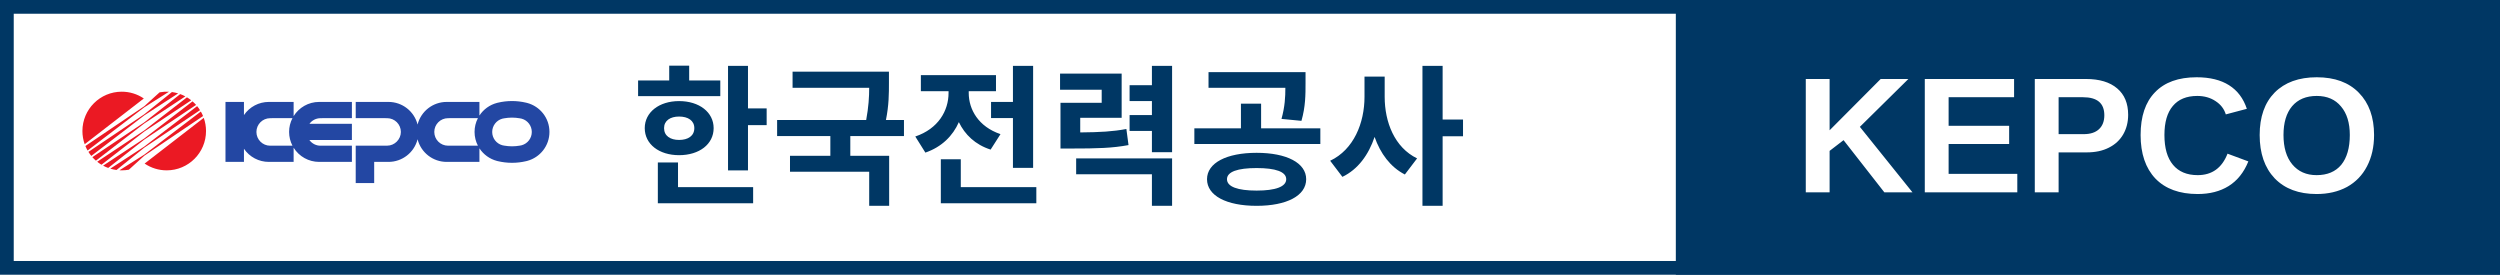
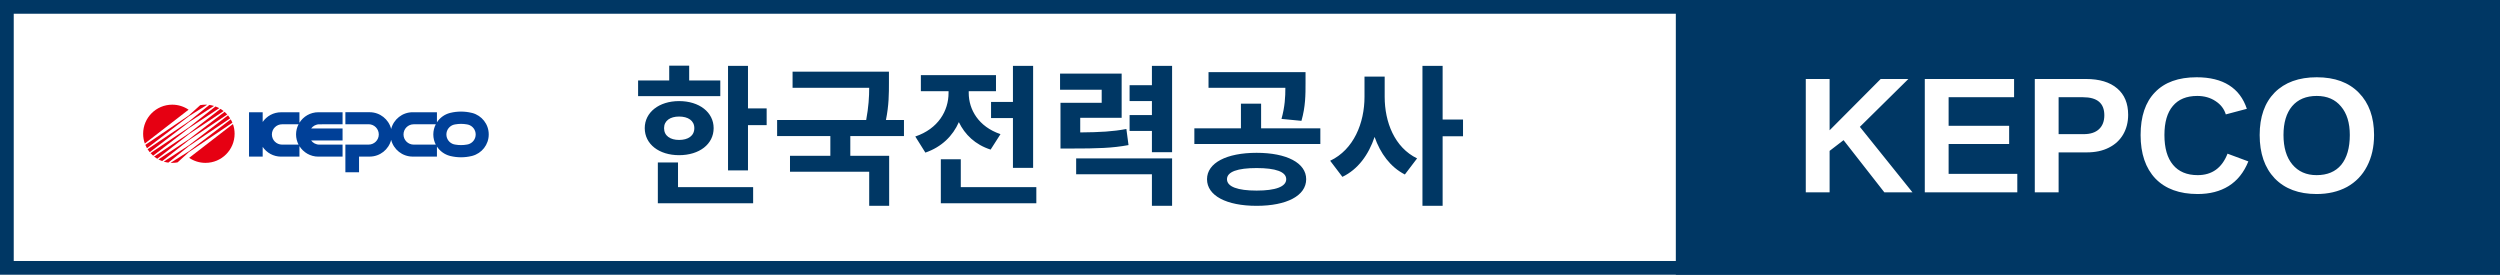
<svg xmlns="http://www.w3.org/2000/svg" width="182.0" height="20" viewBox="0 0 182.0 20" role="img" aria-label="한국전력공사 KEPCO">
  <defs>
    <clipPath id="badge-shape">
      <rect width="182.0" height="20" rx="0" />
    </clipPath>
  </defs>
  <g clip-path="url(#badge-shape)">
    <rect width="182.0" height="20" rx="0" fill="#ffffff" />
    <path d="M122.0 0h60v20h-60z" fill="#003764" />
  </g>
  <rect x="0.5" y="0.5" width="181.0" height="19" rx="0" fill="none" stroke="#003764" />
-   <g transform="translate(6.000 6.675) scale(0.463537)">
-     <path d="M300.137 406.145c-4.805 0-9.008 2.527-11.371 6.32v-6.317h-9.59l-1.442-.004a13.39 13.39 0 0 0-11.082 5.848v-5.836h-8.222v26.68h8.222v-5.84a13.38 13.38 0 0 0 11.082 5.848h11.032v-6.317a13.37 13.37 0 0 0 11.37 6.317h14.571v-7.223h-13.992l.012.012a6.1 6.1 0 0 1-4.942-2.524h18.922v-7.222h-18.902a6.1 6.1 0 0 1 4.922-2.5l.93-.016h13.05v-7.223h-13.125zm-21.828 19.477.015.012a6.123 6.123 0 0 1 0-12.246l.926-.016h8.992a13.3 13.3 0 0 0-1.492 6.125c0 2.21.543 4.289 1.496 6.125zm114.445-19.02-.5-.122a27.2 27.2 0 0 0-6.274-.73c-2.19 0-4.32.262-6.363.754l-.36.09a13.4 13.4 0 0 0-7.773 5.605v-6.055h-14.57a13.35 13.35 0 0 0-12.965 10.075 13.36 13.36 0 0 0-12.969-10.075l-1.445.004H316.41v7.223h13.05l.93.012a6.127 6.127 0 0 1 6.122 6.125c0 3.258-2.742 6.11-6.121 6.11h.015-13.996v.167h-.004v16.477h8.223v-9.418h6.351a13.36 13.36 0 0 0 12.97-10.078 13.356 13.356 0 0 0 12.964 10.078l.73-.004h13.84v-6.04a13.4 13.4 0 0 0 7.774 5.606l.36.09c2.042.492 4.17.754 6.362.754a27.2 27.2 0 0 0 6.274-.73l.5-.122c5.703-1.527 9.902-6.699 9.902-12.886v-.02c0-6.191-4.2-11.363-9.902-12.89M370.8 425.616h-13.309l.016.008a6.12 6.12 0 1 1 0-12.242l.925-.012h12.375a13.26 13.26 0 0 0-1.492 6.121v.02c0 2.203.54 4.273 1.485 6.105m23.996-6.086a6.13 6.13 0 0 1-4.48 5.899c-.278.078-.563.12-.848.172-1.13.199-2.293.304-3.48.304a20 20 0 0 1-3.462-.304l-.89-.18a6.12 6.12 0 0 1-4.465-5.89v-.02a6.135 6.135 0 0 1 4.484-5.902c.274-.079.563-.122.844-.172a20 20 0 0 1 6.945-.004l.89.18a6.14 6.14 0 0 1 4.462 5.898zm0 0" style="fill:#2347a3;fill-opacity:1;fill-rule:nonzero;stroke:none" transform="translate(-68.7 -141.672)scale(.35278)" />
-     <path d="M232.258 401.59a17.4 17.4 0 0 0-10.004 3.152 17.43 17.43 0 0 0-10.008-3.152c-9.668 0-17.508 7.836-17.508 17.508 0 9.668 7.84 17.504 17.508 17.504 3.723 0 7.168-1.168 10.008-3.149a17.4 17.4 0 0 0 10.004 3.149c9.668 0 17.508-7.836 17.508-17.504 0-9.672-7.84-17.508-17.508-17.508m0 0" style="fill:#fff;fill-opacity:1;fill-rule:nonzero;stroke:none" transform="translate(-68.7 -141.672)scale(.35278)" />
-     <path d="m248.758 413.234-26.332 20.348a17.4 17.4 0 0 0 9.832 3.023c9.668 0 17.508-7.84 17.508-17.507 0-2.059-.36-4.032-1.008-5.864m-26.504-4.668 2.582-1.632 8.43-5.317a17.8 17.8 0 0 0-4.16.254l-4.907 4.438-1.945 1.761-6.082 4.106-20.113 13.593q.428 1.04.98 2.008l18.59-14.164zm-10.008-6.976c-9.668 0-17.508 7.84-17.508 17.508 0 2.058.36 4.03 1.012 5.867l26.324-20.356a17.4 17.4 0 0 0-9.828-3.02m10.008 14.161 5.93-3.91 12.378-8.16a17 17 0 0 0-2.269-1.02l-10.55 8.281-5.49 4.313-7.468 5-15.625 10.473a18 18 0 0 0 1.586 1.57l14.156-10.89zm0 3.594 6.95-4.625 13.98-9.301a18 18 0 0 0-1.903-1.324l-12.379 9.594-6.648 5.156-6.953 4.629-13.977 9.304q.903.727 1.899 1.325l12.379-9.598zm0 3.59 7.46-5 15.63-10.465a18 18 0 0 0-1.586-1.57l-14.156 10.882-7.348 5.653-5.938 3.914-12.375 8.164q1.091.59 2.27 1.023l10.55-8.289zm0-10.774 4.473-2.906 10.632-6.906a17 17 0 0 0-2.77-.602l-8.405 6.754-3.93 3.156-7.324 4.934-17.524 11.8a18 18 0 0 0 1.29 1.79l16.097-12.313zm0 14.371 7.32-4.93 17.524-11.792a17 17 0 0 0-1.29-1.793l-16.097 12.308-7.457 5.707-4.477 2.906-10.632 6.91c.89.27 1.816.477 2.765.602l8.41-6.758zm26.191-14.105a18 18 0 0 0-.98-2.008l-18.586 14.152-6.625 5.047-2.594 1.637-8.43 5.32q.505.03 1.016.031 1.625-.001 3.168-.285l4.89-4.433 1.95-1.766 6.082-4.11zm0 0" style="fill:#eb1923;fill-opacity:1;fill-rule:nonzero;stroke:none" transform="translate(-68.7 -141.672)scale(.35278)" />
+   <g transform="translate(6.000 5.155) scale(0.085)">
+     <g clip-path="url(#clip0_2799_4884)">
+       <path d="M202.055 35.49C195.208 35.49 189.228 39.092 185.868 44.488V35.505H170.165C163.602 35.505 157.821 38.793 154.39 43.819V35.505H142.688V73.489H154.39V65.174C157.821 70.2 163.602 73.503 170.165 73.503H171.204H185.882V64.505C189.242 69.901 195.222 73.503 202.07 73.503H203.109H222.813V63.224H202.895H202.91C200.02 63.224 197.457 61.814 195.877 59.65H222.813V49.371H195.905C197.485 47.221 200.034 45.812 202.91 45.812H204.234L222.813 45.798V35.519H202.07L202.055 35.49ZM170.976 63.209H170.991C166.178 63.209 162.278 59.323 162.278 54.511C162.278 49.699 166.178 45.798 170.991 45.798H172.315L185.114 45.783C183.761 48.389 182.978 51.35 182.978 54.496C182.978 57.643 183.761 60.604 185.114 63.224H170.962L170.976 63.209Z" fill="#004098" />
+       <path d="M333.903 36.132L333.192 35.961C330.33 35.278 327.34 34.922 324.265 34.922C321.19 34.922 318.115 35.292 315.21 35.99L314.698 36.118C310.085 37.328 306.17 40.218 303.636 44.105V35.477H282.893C273.98 35.477 266.506 41.571 264.427 49.814C262.349 41.556 254.874 35.463 245.962 35.463H243.912H225.219V45.756H245.122C249.934 45.77 253.835 49.686 253.835 54.498C253.835 59.31 249.934 63.196 245.122 63.196H245.136H225.219V63.438V86.887H236.922V73.475H245.962C254.874 73.475 262.349 67.382 264.427 59.125C266.506 67.382 273.98 73.475 282.893 73.475H283.932H303.636V64.876C306.17 68.749 310.099 71.639 314.698 72.863L315.21 72.991C318.115 73.689 321.147 74.059 324.265 74.059C327.383 74.059 330.33 73.703 333.192 73.02L333.903 72.849C342.019 70.685 347.998 63.31 347.998 54.498V54.469C347.998 45.657 342.019 38.296 333.903 36.118V36.132ZM302.653 63.211H283.704H283.718C278.906 63.211 275.005 59.324 275.005 54.512C275.005 49.7 278.906 45.799 283.718 45.799H285.042H302.653C301.301 48.404 300.532 51.365 300.532 54.512V54.54C300.532 57.687 301.301 60.634 302.653 63.239V63.211ZM336.822 54.54C336.822 58.541 334.117 61.915 330.444 62.94C330.045 63.054 329.647 63.111 329.234 63.182C327.625 63.467 325.974 63.623 324.279 63.623C322.585 63.623 320.948 63.481 319.353 63.196L318.086 62.94C314.427 61.915 311.737 58.541 311.737 54.555V54.526C311.737 50.526 314.442 47.151 318.115 46.126C318.513 46.012 318.912 45.956 319.325 45.884C320.934 45.6 322.585 45.443 324.279 45.443C325.974 45.443 327.611 45.585 329.205 45.87L330.472 46.126C334.131 47.151 336.822 50.526 336.822 54.512V54.54Z" fill="#004098" />
+       <path d="M105.417 29C100.121 29 95.209 30.666 91.18 33.485C87.137 30.666 82.239 29 76.943 29C63.162 29 52 40.162 52 53.929C52 67.696 63.162 78.858 76.929 78.858C82.225 78.858 87.137 77.192 91.166 74.373C95.209 77.192 100.107 78.858 105.403 78.858C119.17 78.858 130.332 67.696 130.332 53.929C130.332 40.162 119.184 29 105.417 29Z" fill="white" />
+       <path d="M128.908 45.572L91.422 74.544C95.408 77.264 100.235 78.844 105.417 78.844C119.184 78.844 130.346 67.682 130.346 53.915C130.346 50.982 129.833 48.178 128.908 45.572Z" fill="#E60012" />
+       <path d="M91.165 38.923L94.839 36.602L106.84 29.043C106.37 29.014 105.886 29 105.402 29C103.865 29 102.37 29.142 100.918 29.399L93.927 35.706L91.151 38.211L82.495 44.063L53.879 63.425C54.292 64.407 54.747 65.361 55.274 66.287L81.741 46.127L91.165 38.937V38.923Z" fill="#E60012" />
+       <path d="M76.929 29C63.162 29 52 40.162 52 53.929C52 56.862 52.513 59.666 53.438 62.286L90.924 33.3C86.937 30.595 82.125 29 76.929 29Z" fill="#E60012" />
+       <path d="M91.166 49.16L99.609 43.593L117.234 31.976C116.195 31.42 115.127 30.936 114.002 30.523L98.982 42.312L91.166 48.448L80.531 55.566L58.293 70.472C59.005 71.269 59.745 72.01 60.557 72.707L80.702 57.203L91.166 49.145V49.16Z" fill="#E60012" />
+       <path d="M91.165 54.285L101.06 47.708L120.963 34.467C120.109 33.784 119.198 33.157 118.258 32.588L100.633 46.255L91.165 53.602L81.27 60.193L61.367 73.448C62.221 74.131 63.133 74.758 64.072 75.327L81.698 61.66L91.165 54.313V54.285Z" fill="#E60012" />
+       <path d="M91.165 59.396L101.786 52.278L124.039 37.372C123.341 36.575 122.586 35.834 121.789 35.137L101.63 50.627L91.165 58.67L82.723 64.237L65.098 75.854C66.137 76.41 67.205 76.908 68.329 77.306L83.349 65.504L91.165 59.368V59.396Z" fill="#E60012" />
+       <path d="M91.165 44.049L97.529 39.906L112.677 30.083C111.41 29.698 110.086 29.399 108.734 29.229L96.76 38.853L91.165 43.352L80.744 50.37L55.801 67.156C56.356 68.038 56.968 68.893 57.637 69.704L80.559 52.178L91.18 44.049H91.165Z" fill="#E60012" />
+       <path d="M91.167 64.507L101.588 57.488L126.531 40.703C125.976 39.806 125.364 38.966 124.695 38.154L101.773 55.68L91.153 63.809L84.775 67.952L69.641 77.79C70.908 78.174 72.232 78.459 73.584 78.644L85.558 69.02L91.153 64.521L91.167 64.507Z" fill="#E60012" />
+       <path d="M128.468 44.432C128.055 43.45 127.599 42.496 127.073 41.57L100.62 61.716L91.181 68.905L87.494 71.226L75.492 78.8C75.976 78.828 76.46 78.843 76.944 78.843C78.482 78.843 79.991 78.7 81.457 78.43L88.419 72.123L91.195 69.603L99.852 63.751L128.482 44.418L128.468 44.432Z" fill="#E60012" />
+     </g>
+     <defs>
+       <clipPath id="clip0_2799_4884">
+         <rect width="296" height="57.902" fill="white" transform="translate(52 29)" />
+       </clipPath>
+     </defs>
  </g>
  <text x="46.0" y="14" fill="#003764" font-family="-apple-system, BlinkMacSystemFont, 'Segoe UI', 'Noto Sans KR', 'Malgun Gothic', Arial, sans-serif" font-size="11" font-weight="600">한국전력공사</text>
  <text x="152" y="14" fill="#ffffff" text-anchor="middle" font-family="Arial, Helvetica, sans-serif" font-size="12" font-weight="700">KEPCO</text>
</svg>
